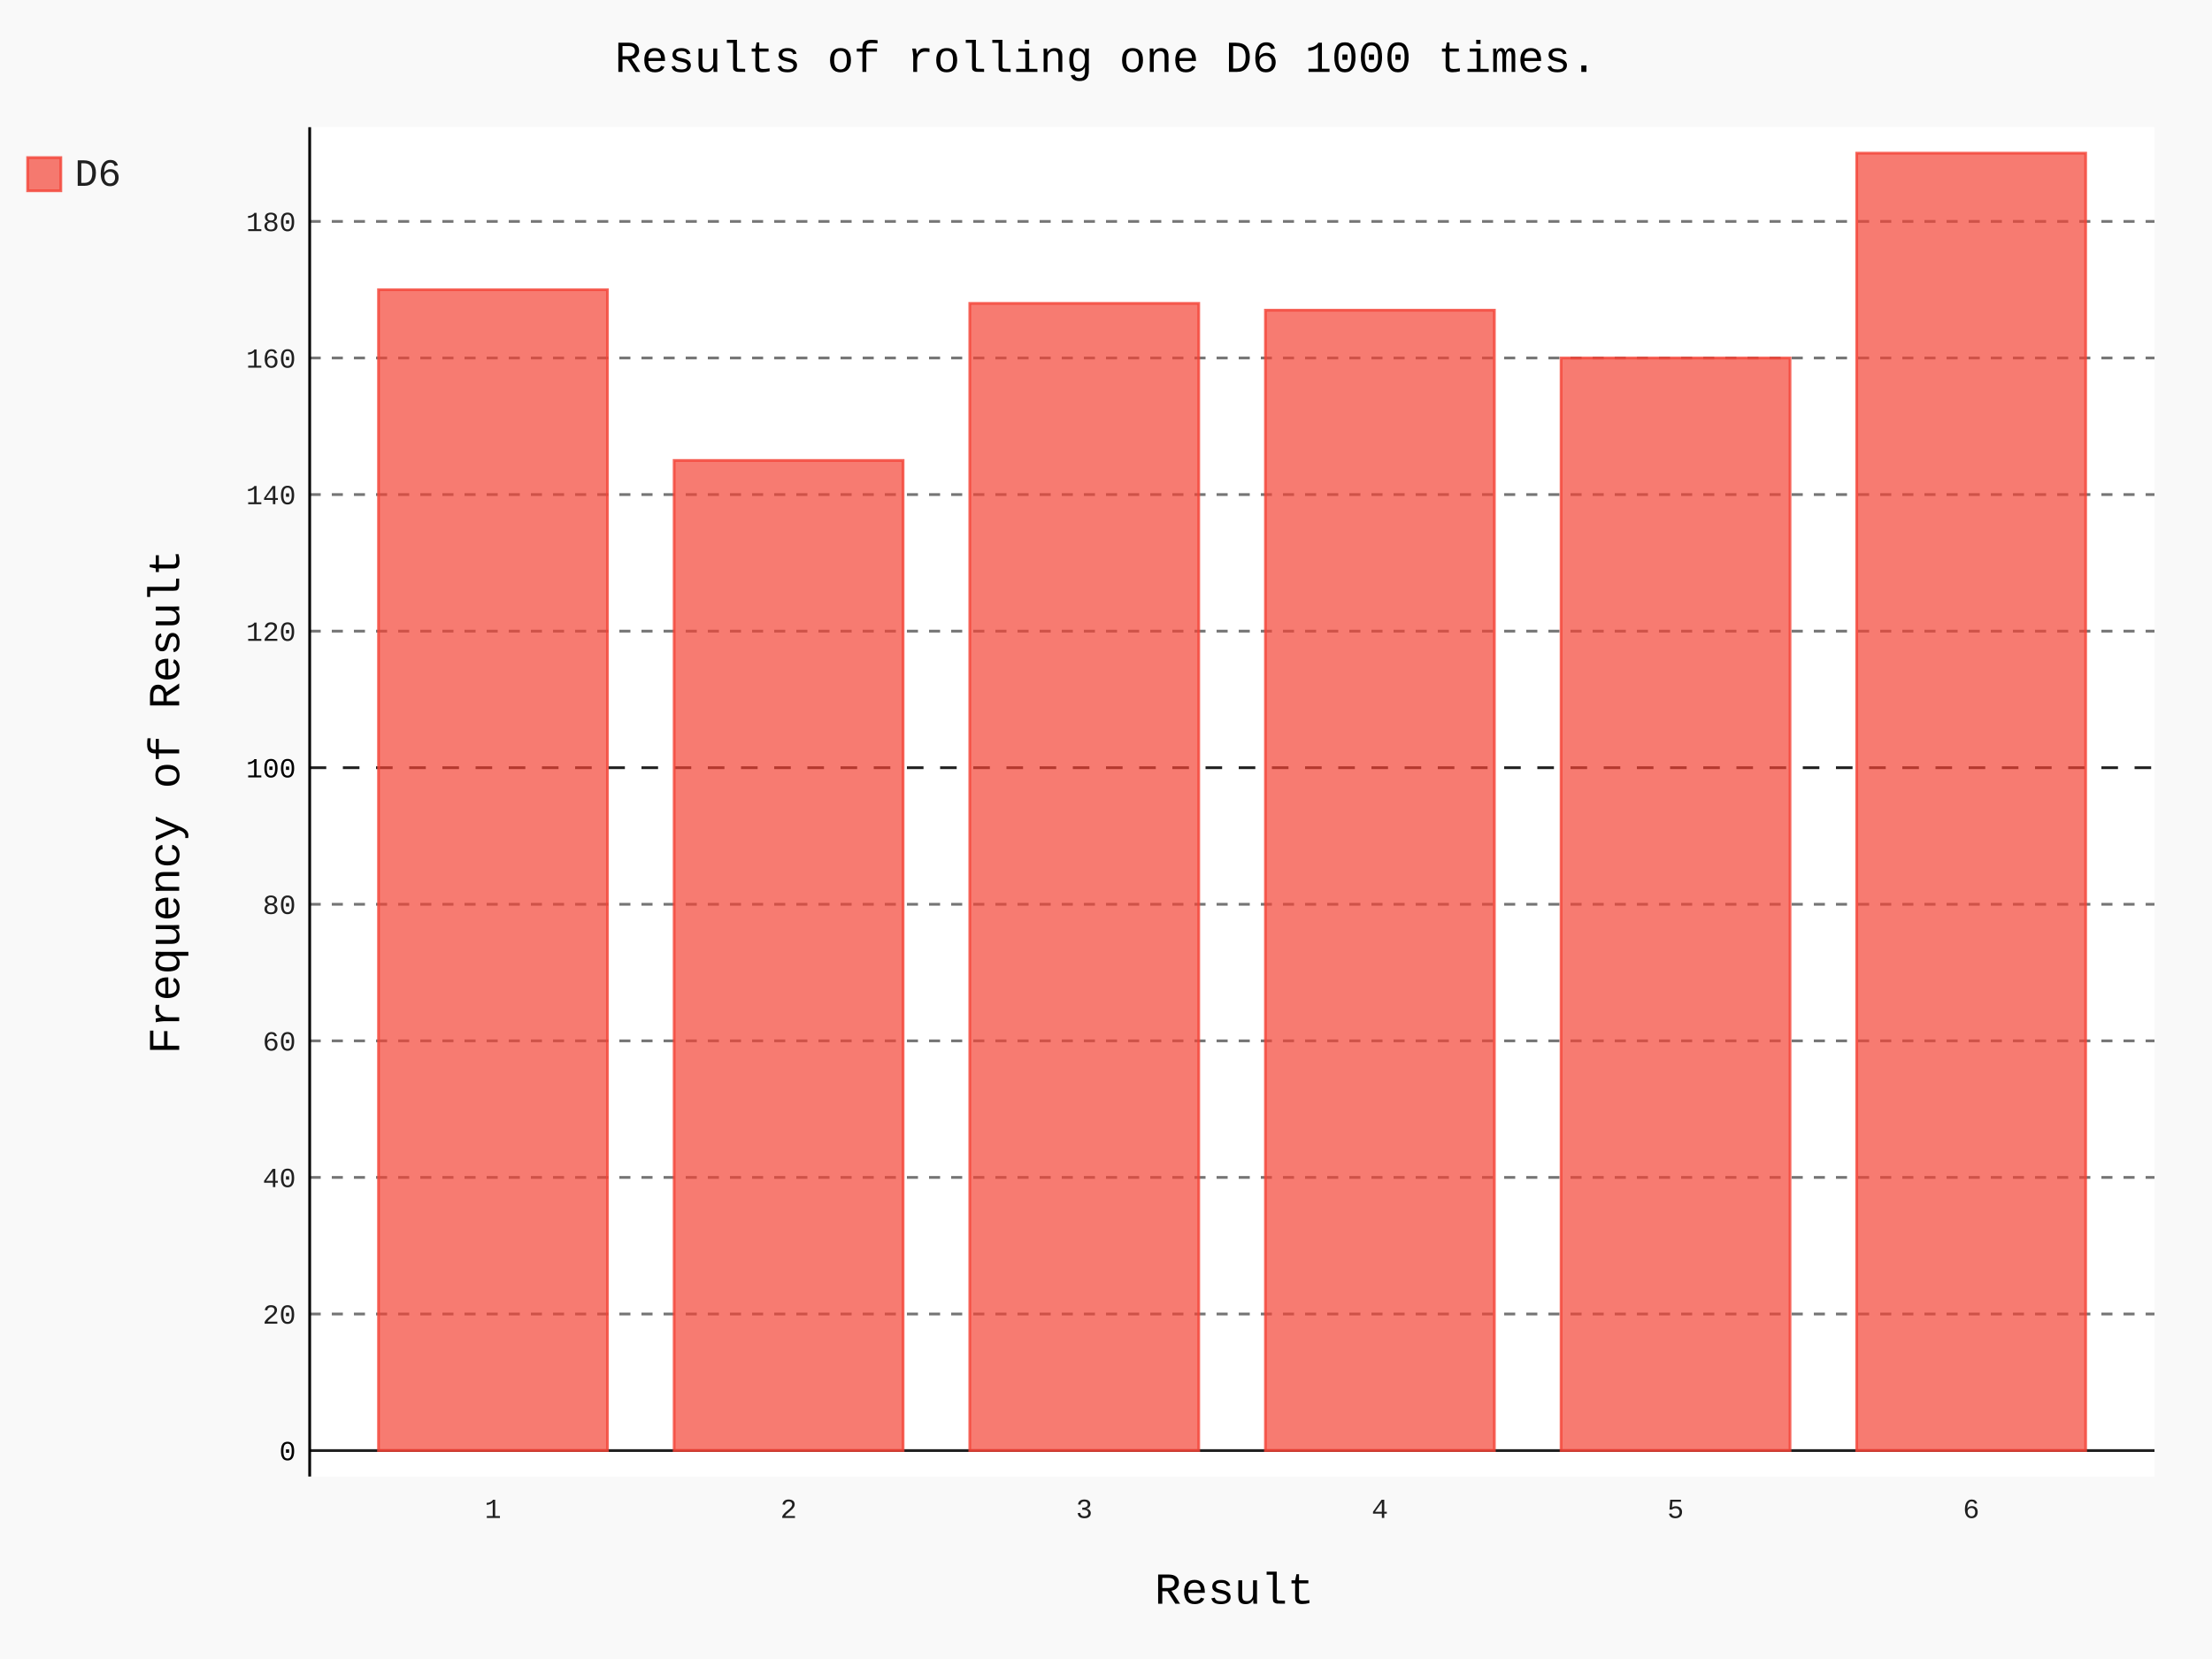
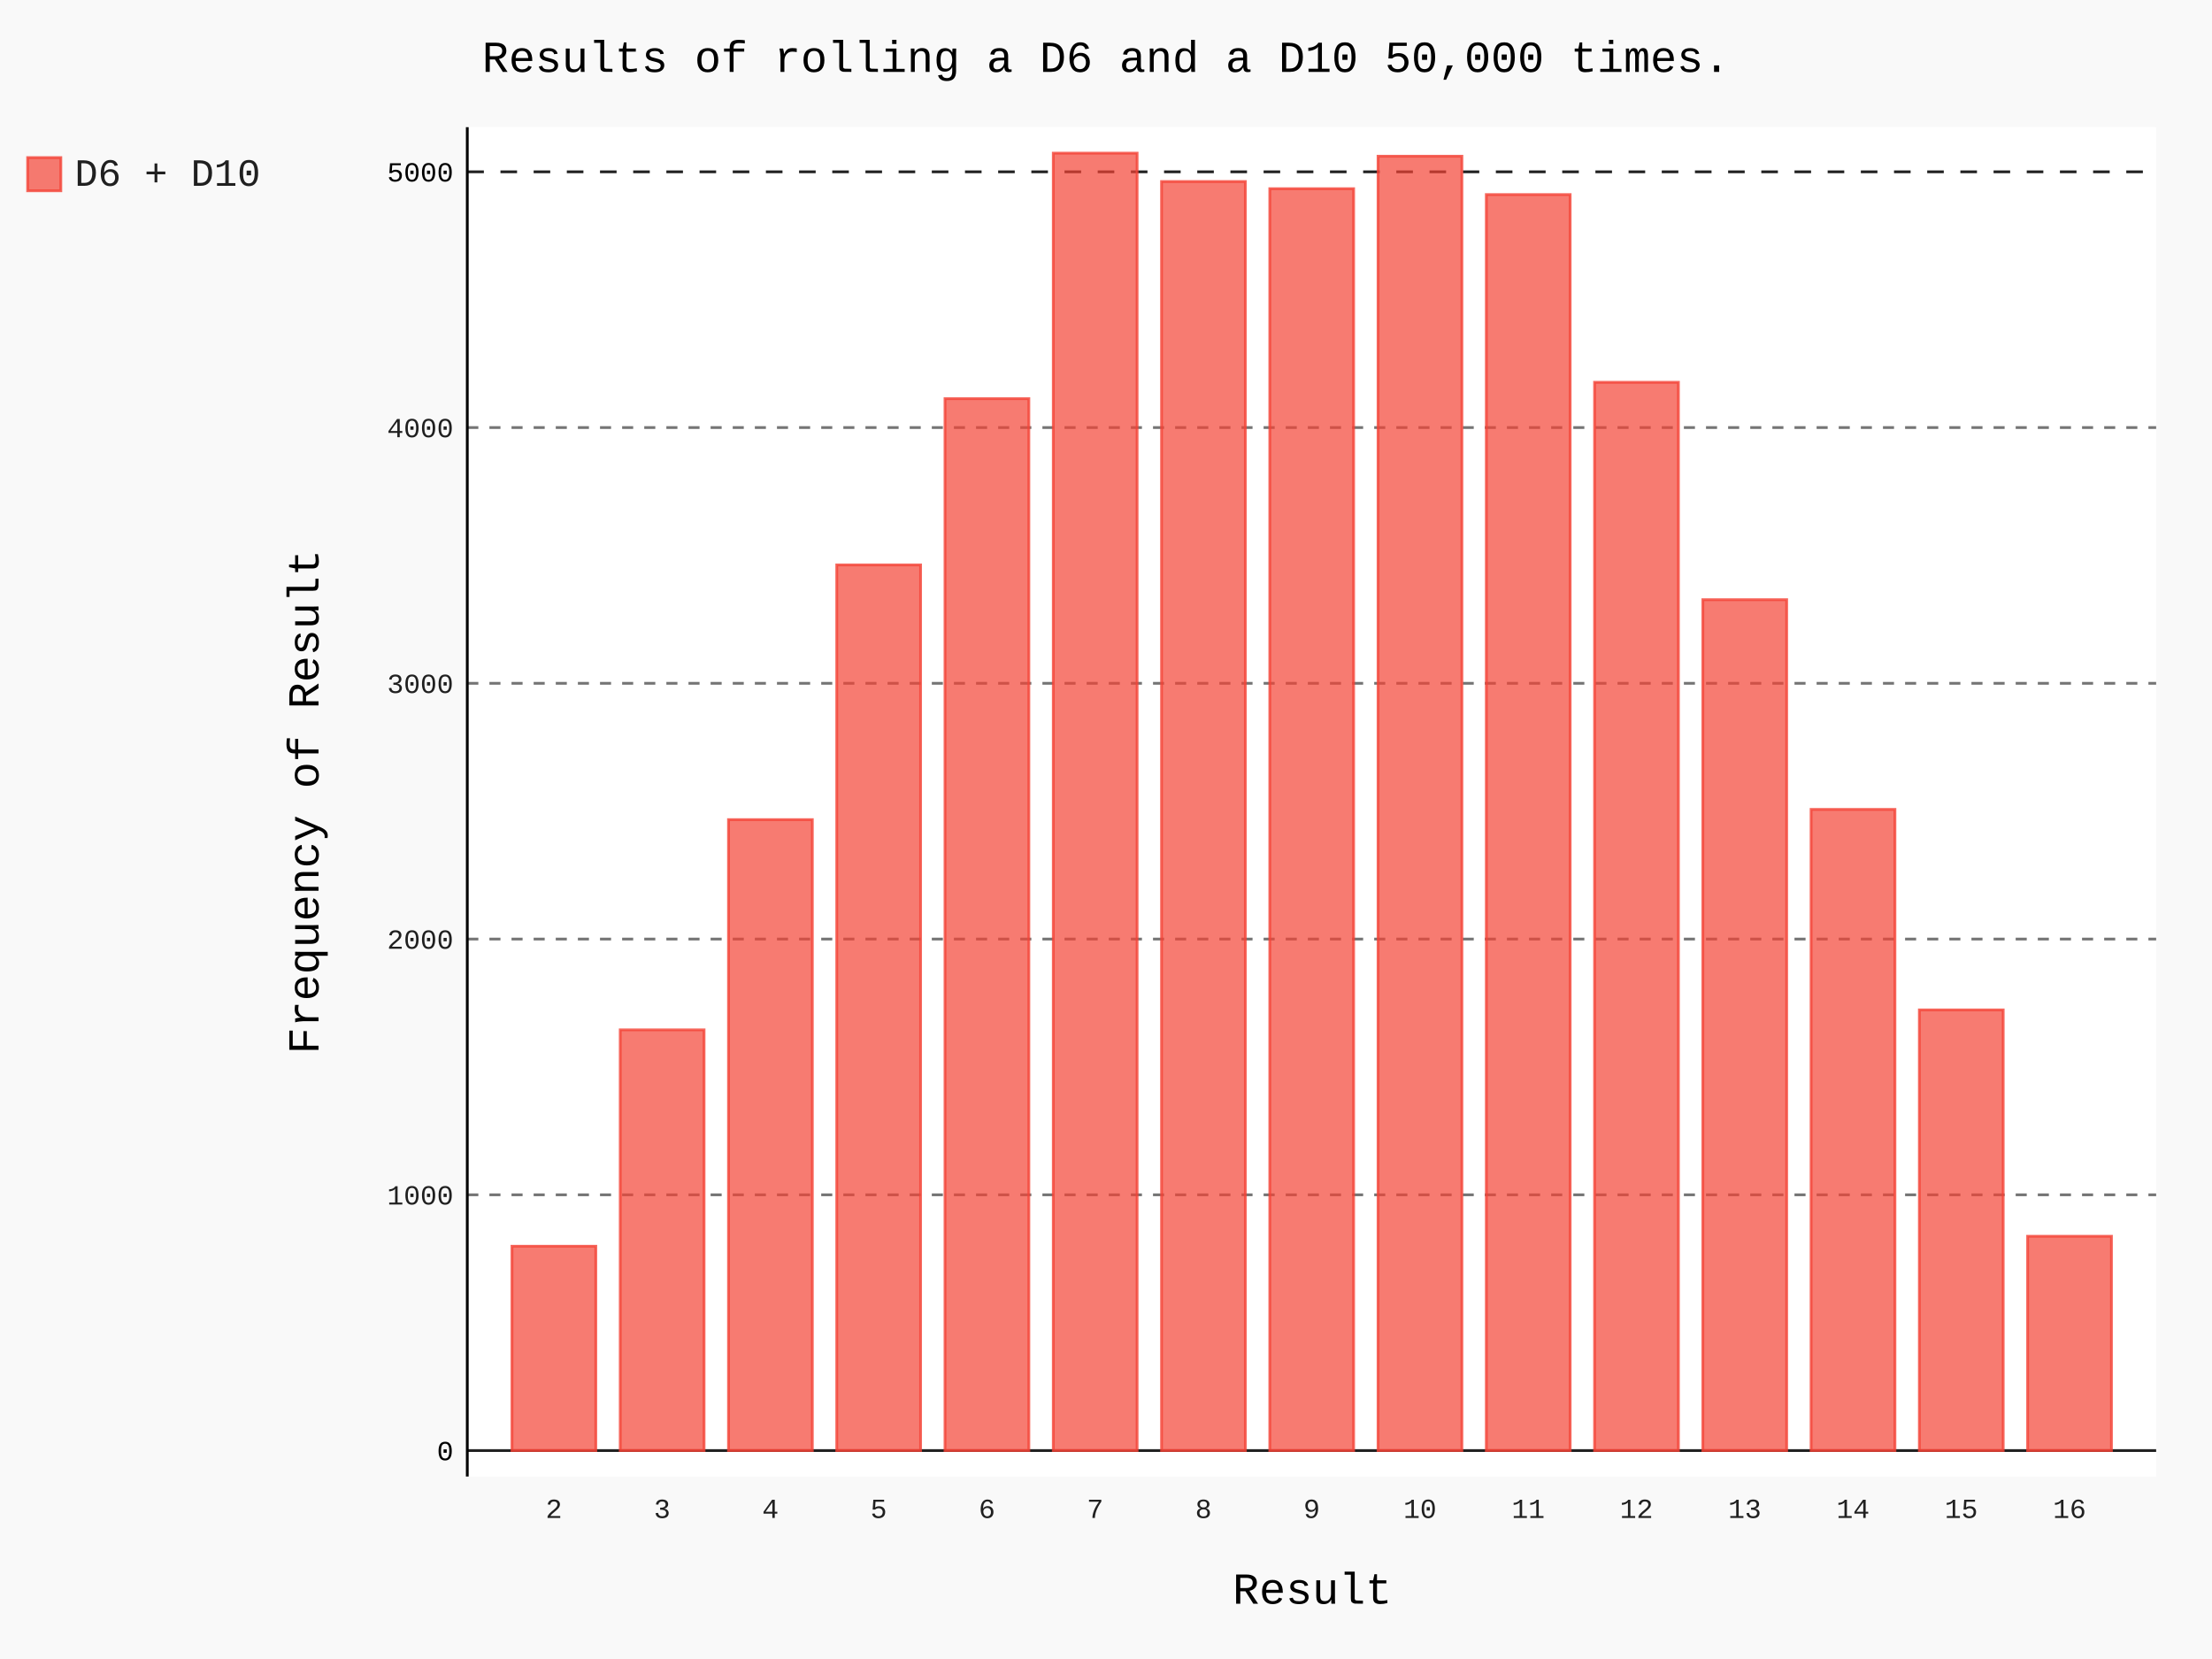
- <svg xmlns="http://www.w3.org/2000/svg" id="chart-68345b4f-fe3d-48e1-9922-5e10a39536e6" class="pygal-chart" viewBox="0 0 800 600">
+ <svg xmlns="http://www.w3.org/2000/svg" id="chart-78581235-cff6-40e8-841e-06acee9a2a37" class="pygal-chart" viewBox="0 0 800 600">
  <defs>
-     <style type="text/css">#chart-68345b4f-fe3d-48e1-9922-5e10a39536e6{-webkit-user-select:none;-webkit-font-smoothing:antialiased;font-family:Consolas,"Liberation Mono",Menlo,Courier,monospace}#chart-68345b4f-fe3d-48e1-9922-5e10a39536e6 .title{font-family:Consolas,"Liberation Mono",Menlo,Courier,monospace;font-size:16px}#chart-68345b4f-fe3d-48e1-9922-5e10a39536e6 .legends .legend text{font-family:Consolas,"Liberation Mono",Menlo,Courier,monospace;font-size:14px}#chart-68345b4f-fe3d-48e1-9922-5e10a39536e6 .axis text{font-family:Consolas,"Liberation Mono",Menlo,Courier,monospace;font-size:10px}#chart-68345b4f-fe3d-48e1-9922-5e10a39536e6 .axis text.major{font-family:Consolas,"Liberation Mono",Menlo,Courier,monospace;font-size:10px}#chart-68345b4f-fe3d-48e1-9922-5e10a39536e6 .text-overlay text.value{font-family:Consolas,"Liberation Mono",Menlo,Courier,monospace;font-size:16px}#chart-68345b4f-fe3d-48e1-9922-5e10a39536e6 .text-overlay text.label{font-family:Consolas,"Liberation Mono",Menlo,Courier,monospace;font-size:10px}#chart-68345b4f-fe3d-48e1-9922-5e10a39536e6 .tooltip{font-family:Consolas,"Liberation Mono",Menlo,Courier,monospace;font-size:14px}#chart-68345b4f-fe3d-48e1-9922-5e10a39536e6 text.no_data{font-family:Consolas,"Liberation Mono",Menlo,Courier,monospace;font-size:64px}
- #chart-68345b4f-fe3d-48e1-9922-5e10a39536e6{background-color:rgba(249,249,249,1)}#chart-68345b4f-fe3d-48e1-9922-5e10a39536e6 path,#chart-68345b4f-fe3d-48e1-9922-5e10a39536e6 line,#chart-68345b4f-fe3d-48e1-9922-5e10a39536e6 rect,#chart-68345b4f-fe3d-48e1-9922-5e10a39536e6 circle{-webkit-transition:150ms;-moz-transition:150ms;transition:150ms}#chart-68345b4f-fe3d-48e1-9922-5e10a39536e6 .graph &gt; .background{fill:rgba(249,249,249,1)}#chart-68345b4f-fe3d-48e1-9922-5e10a39536e6 .plot &gt; .background{fill:rgba(255,255,255,1)}#chart-68345b4f-fe3d-48e1-9922-5e10a39536e6 .graph{fill:rgba(0,0,0,.87)}#chart-68345b4f-fe3d-48e1-9922-5e10a39536e6 text.no_data{fill:rgba(0,0,0,1)}#chart-68345b4f-fe3d-48e1-9922-5e10a39536e6 .title{fill:rgba(0,0,0,1)}#chart-68345b4f-fe3d-48e1-9922-5e10a39536e6 .legends .legend text{fill:rgba(0,0,0,.87)}#chart-68345b4f-fe3d-48e1-9922-5e10a39536e6 .legends .legend:hover text{fill:rgba(0,0,0,1)}#chart-68345b4f-fe3d-48e1-9922-5e10a39536e6 .axis .line{stroke:rgba(0,0,0,1)}#chart-68345b4f-fe3d-48e1-9922-5e10a39536e6 .axis .guide.line{stroke:rgba(0,0,0,.54)}#chart-68345b4f-fe3d-48e1-9922-5e10a39536e6 .axis .major.line{stroke:rgba(0,0,0,.87)}#chart-68345b4f-fe3d-48e1-9922-5e10a39536e6 .axis text.major{fill:rgba(0,0,0,1)}#chart-68345b4f-fe3d-48e1-9922-5e10a39536e6 .axis.y .guides:hover .guide.line,#chart-68345b4f-fe3d-48e1-9922-5e10a39536e6 .line-graph .axis.x .guides:hover .guide.line,#chart-68345b4f-fe3d-48e1-9922-5e10a39536e6 .stackedline-graph .axis.x .guides:hover .guide.line,#chart-68345b4f-fe3d-48e1-9922-5e10a39536e6 .xy-graph .axis.x .guides:hover .guide.line{stroke:rgba(0,0,0,1)}#chart-68345b4f-fe3d-48e1-9922-5e10a39536e6 .axis .guides:hover text{fill:rgba(0,0,0,1)}#chart-68345b4f-fe3d-48e1-9922-5e10a39536e6 .reactive{fill-opacity:.7;stroke-opacity:.8}#chart-68345b4f-fe3d-48e1-9922-5e10a39536e6 .ci{stroke:rgba(0,0,0,.87)}#chart-68345b4f-fe3d-48e1-9922-5e10a39536e6 .reactive.active,#chart-68345b4f-fe3d-48e1-9922-5e10a39536e6 .active .reactive{fill-opacity:.8;stroke-opacity:.9;stroke-width:4}#chart-68345b4f-fe3d-48e1-9922-5e10a39536e6 .ci .reactive.active{stroke-width:1.5}#chart-68345b4f-fe3d-48e1-9922-5e10a39536e6 .series text{fill:rgba(0,0,0,1)}#chart-68345b4f-fe3d-48e1-9922-5e10a39536e6 .tooltip rect{fill:rgba(255,255,255,1);stroke:rgba(0,0,0,1);-webkit-transition:opacity 150ms;-moz-transition:opacity 150ms;transition:opacity 150ms}#chart-68345b4f-fe3d-48e1-9922-5e10a39536e6 .tooltip .label{fill:rgba(0,0,0,.87)}#chart-68345b4f-fe3d-48e1-9922-5e10a39536e6 .tooltip .label{fill:rgba(0,0,0,.87)}#chart-68345b4f-fe3d-48e1-9922-5e10a39536e6 .tooltip .legend{font-size:.8em;fill:rgba(0,0,0,.54)}#chart-68345b4f-fe3d-48e1-9922-5e10a39536e6 .tooltip .x_label{font-size:.6em;fill:rgba(0,0,0,1)}#chart-68345b4f-fe3d-48e1-9922-5e10a39536e6 .tooltip .xlink{font-size:.5em;text-decoration:underline}#chart-68345b4f-fe3d-48e1-9922-5e10a39536e6 .tooltip .value{font-size:1.5em}#chart-68345b4f-fe3d-48e1-9922-5e10a39536e6 .bound{font-size:.5em}#chart-68345b4f-fe3d-48e1-9922-5e10a39536e6 .max-value{font-size:.75em;fill:rgba(0,0,0,.54)}#chart-68345b4f-fe3d-48e1-9922-5e10a39536e6 .map-element{fill:rgba(255,255,255,1);stroke:rgba(0,0,0,.54) !important}#chart-68345b4f-fe3d-48e1-9922-5e10a39536e6 .map-element .reactive{fill-opacity:inherit;stroke-opacity:inherit}#chart-68345b4f-fe3d-48e1-9922-5e10a39536e6 .color-0,#chart-68345b4f-fe3d-48e1-9922-5e10a39536e6 .color-0 a:visited{stroke:#F44336;fill:#F44336}#chart-68345b4f-fe3d-48e1-9922-5e10a39536e6 .text-overlay .color-0 text{fill:black}
- #chart-68345b4f-fe3d-48e1-9922-5e10a39536e6 text.no_data{text-anchor:middle}#chart-68345b4f-fe3d-48e1-9922-5e10a39536e6 .guide.line{fill:none}#chart-68345b4f-fe3d-48e1-9922-5e10a39536e6 .centered{text-anchor:middle}#chart-68345b4f-fe3d-48e1-9922-5e10a39536e6 .title{text-anchor:middle}#chart-68345b4f-fe3d-48e1-9922-5e10a39536e6 .legends .legend text{fill-opacity:1}#chart-68345b4f-fe3d-48e1-9922-5e10a39536e6 .axis.x text{text-anchor:middle}#chart-68345b4f-fe3d-48e1-9922-5e10a39536e6 .axis.x:not(.web) text[transform]{text-anchor:start}#chart-68345b4f-fe3d-48e1-9922-5e10a39536e6 .axis.x:not(.web) text[transform].backwards{text-anchor:end}#chart-68345b4f-fe3d-48e1-9922-5e10a39536e6 .axis.y text{text-anchor:end}#chart-68345b4f-fe3d-48e1-9922-5e10a39536e6 .axis.y text[transform].backwards{text-anchor:start}#chart-68345b4f-fe3d-48e1-9922-5e10a39536e6 .axis.y2 text{text-anchor:start}#chart-68345b4f-fe3d-48e1-9922-5e10a39536e6 .axis.y2 text[transform].backwards{text-anchor:end}#chart-68345b4f-fe3d-48e1-9922-5e10a39536e6 .axis .guide.line{stroke-dasharray:4,4}#chart-68345b4f-fe3d-48e1-9922-5e10a39536e6 .axis .major.guide.line{stroke-dasharray:6,6}#chart-68345b4f-fe3d-48e1-9922-5e10a39536e6 .horizontal .axis.y .guide.line,#chart-68345b4f-fe3d-48e1-9922-5e10a39536e6 .horizontal .axis.y2 .guide.line,#chart-68345b4f-fe3d-48e1-9922-5e10a39536e6 .vertical .axis.x .guide.line{opacity:0}#chart-68345b4f-fe3d-48e1-9922-5e10a39536e6 .horizontal .axis.always_show .guide.line,#chart-68345b4f-fe3d-48e1-9922-5e10a39536e6 .vertical .axis.always_show .guide.line{opacity:1 !important}#chart-68345b4f-fe3d-48e1-9922-5e10a39536e6 .axis.y .guides:hover .guide.line,#chart-68345b4f-fe3d-48e1-9922-5e10a39536e6 .axis.y2 .guides:hover .guide.line,#chart-68345b4f-fe3d-48e1-9922-5e10a39536e6 .axis.x .guides:hover .guide.line{opacity:1}#chart-68345b4f-fe3d-48e1-9922-5e10a39536e6 .axis .guides:hover text{opacity:1}#chart-68345b4f-fe3d-48e1-9922-5e10a39536e6 .nofill{fill:none}#chart-68345b4f-fe3d-48e1-9922-5e10a39536e6 .subtle-fill{fill-opacity:.2}#chart-68345b4f-fe3d-48e1-9922-5e10a39536e6 .dot{stroke-width:1px;fill-opacity:1}#chart-68345b4f-fe3d-48e1-9922-5e10a39536e6 .dot.active{stroke-width:5px}#chart-68345b4f-fe3d-48e1-9922-5e10a39536e6 .dot.negative{fill:transparent}#chart-68345b4f-fe3d-48e1-9922-5e10a39536e6 text,#chart-68345b4f-fe3d-48e1-9922-5e10a39536e6 tspan{stroke:none !important}#chart-68345b4f-fe3d-48e1-9922-5e10a39536e6 .series text.active{opacity:1}#chart-68345b4f-fe3d-48e1-9922-5e10a39536e6 .tooltip rect{fill-opacity:.95;stroke-width:.5}#chart-68345b4f-fe3d-48e1-9922-5e10a39536e6 .tooltip text{fill-opacity:1}#chart-68345b4f-fe3d-48e1-9922-5e10a39536e6 .showable{visibility:hidden}#chart-68345b4f-fe3d-48e1-9922-5e10a39536e6 .showable.shown{visibility:visible}#chart-68345b4f-fe3d-48e1-9922-5e10a39536e6 .gauge-background{fill:rgba(229,229,229,1);stroke:none}#chart-68345b4f-fe3d-48e1-9922-5e10a39536e6 .bg-lines{stroke:rgba(249,249,249,1);stroke-width:2px}</style>
+     <style type="text/css">#chart-78581235-cff6-40e8-841e-06acee9a2a37{-webkit-user-select:none;-webkit-font-smoothing:antialiased;font-family:Consolas,"Liberation Mono",Menlo,Courier,monospace}#chart-78581235-cff6-40e8-841e-06acee9a2a37 .title{font-family:Consolas,"Liberation Mono",Menlo,Courier,monospace;font-size:16px}#chart-78581235-cff6-40e8-841e-06acee9a2a37 .legends .legend text{font-family:Consolas,"Liberation Mono",Menlo,Courier,monospace;font-size:14px}#chart-78581235-cff6-40e8-841e-06acee9a2a37 .axis text{font-family:Consolas,"Liberation Mono",Menlo,Courier,monospace;font-size:10px}#chart-78581235-cff6-40e8-841e-06acee9a2a37 .axis text.major{font-family:Consolas,"Liberation Mono",Menlo,Courier,monospace;font-size:10px}#chart-78581235-cff6-40e8-841e-06acee9a2a37 .text-overlay text.value{font-family:Consolas,"Liberation Mono",Menlo,Courier,monospace;font-size:16px}#chart-78581235-cff6-40e8-841e-06acee9a2a37 .text-overlay text.label{font-family:Consolas,"Liberation Mono",Menlo,Courier,monospace;font-size:10px}#chart-78581235-cff6-40e8-841e-06acee9a2a37 .tooltip{font-family:Consolas,"Liberation Mono",Menlo,Courier,monospace;font-size:14px}#chart-78581235-cff6-40e8-841e-06acee9a2a37 text.no_data{font-family:Consolas,"Liberation Mono",Menlo,Courier,monospace;font-size:64px}
+ #chart-78581235-cff6-40e8-841e-06acee9a2a37{background-color:rgba(249,249,249,1)}#chart-78581235-cff6-40e8-841e-06acee9a2a37 path,#chart-78581235-cff6-40e8-841e-06acee9a2a37 line,#chart-78581235-cff6-40e8-841e-06acee9a2a37 rect,#chart-78581235-cff6-40e8-841e-06acee9a2a37 circle{-webkit-transition:150ms;-moz-transition:150ms;transition:150ms}#chart-78581235-cff6-40e8-841e-06acee9a2a37 .graph &gt; .background{fill:rgba(249,249,249,1)}#chart-78581235-cff6-40e8-841e-06acee9a2a37 .plot &gt; .background{fill:rgba(255,255,255,1)}#chart-78581235-cff6-40e8-841e-06acee9a2a37 .graph{fill:rgba(0,0,0,.87)}#chart-78581235-cff6-40e8-841e-06acee9a2a37 text.no_data{fill:rgba(0,0,0,1)}#chart-78581235-cff6-40e8-841e-06acee9a2a37 .title{fill:rgba(0,0,0,1)}#chart-78581235-cff6-40e8-841e-06acee9a2a37 .legends .legend text{fill:rgba(0,0,0,.87)}#chart-78581235-cff6-40e8-841e-06acee9a2a37 .legends .legend:hover text{fill:rgba(0,0,0,1)}#chart-78581235-cff6-40e8-841e-06acee9a2a37 .axis .line{stroke:rgba(0,0,0,1)}#chart-78581235-cff6-40e8-841e-06acee9a2a37 .axis .guide.line{stroke:rgba(0,0,0,.54)}#chart-78581235-cff6-40e8-841e-06acee9a2a37 .axis .major.line{stroke:rgba(0,0,0,.87)}#chart-78581235-cff6-40e8-841e-06acee9a2a37 .axis text.major{fill:rgba(0,0,0,1)}#chart-78581235-cff6-40e8-841e-06acee9a2a37 .axis.y .guides:hover .guide.line,#chart-78581235-cff6-40e8-841e-06acee9a2a37 .line-graph .axis.x .guides:hover .guide.line,#chart-78581235-cff6-40e8-841e-06acee9a2a37 .stackedline-graph .axis.x .guides:hover .guide.line,#chart-78581235-cff6-40e8-841e-06acee9a2a37 .xy-graph .axis.x .guides:hover .guide.line{stroke:rgba(0,0,0,1)}#chart-78581235-cff6-40e8-841e-06acee9a2a37 .axis .guides:hover text{fill:rgba(0,0,0,1)}#chart-78581235-cff6-40e8-841e-06acee9a2a37 .reactive{fill-opacity:.7;stroke-opacity:.8}#chart-78581235-cff6-40e8-841e-06acee9a2a37 .ci{stroke:rgba(0,0,0,.87)}#chart-78581235-cff6-40e8-841e-06acee9a2a37 .reactive.active,#chart-78581235-cff6-40e8-841e-06acee9a2a37 .active .reactive{fill-opacity:.8;stroke-opacity:.9;stroke-width:4}#chart-78581235-cff6-40e8-841e-06acee9a2a37 .ci .reactive.active{stroke-width:1.5}#chart-78581235-cff6-40e8-841e-06acee9a2a37 .series text{fill:rgba(0,0,0,1)}#chart-78581235-cff6-40e8-841e-06acee9a2a37 .tooltip rect{fill:rgba(255,255,255,1);stroke:rgba(0,0,0,1);-webkit-transition:opacity 150ms;-moz-transition:opacity 150ms;transition:opacity 150ms}#chart-78581235-cff6-40e8-841e-06acee9a2a37 .tooltip .label{fill:rgba(0,0,0,.87)}#chart-78581235-cff6-40e8-841e-06acee9a2a37 .tooltip .label{fill:rgba(0,0,0,.87)}#chart-78581235-cff6-40e8-841e-06acee9a2a37 .tooltip .legend{font-size:.8em;fill:rgba(0,0,0,.54)}#chart-78581235-cff6-40e8-841e-06acee9a2a37 .tooltip .x_label{font-size:.6em;fill:rgba(0,0,0,1)}#chart-78581235-cff6-40e8-841e-06acee9a2a37 .tooltip .xlink{font-size:.5em;text-decoration:underline}#chart-78581235-cff6-40e8-841e-06acee9a2a37 .tooltip .value{font-size:1.5em}#chart-78581235-cff6-40e8-841e-06acee9a2a37 .bound{font-size:.5em}#chart-78581235-cff6-40e8-841e-06acee9a2a37 .max-value{font-size:.75em;fill:rgba(0,0,0,.54)}#chart-78581235-cff6-40e8-841e-06acee9a2a37 .map-element{fill:rgba(255,255,255,1);stroke:rgba(0,0,0,.54) !important}#chart-78581235-cff6-40e8-841e-06acee9a2a37 .map-element .reactive{fill-opacity:inherit;stroke-opacity:inherit}#chart-78581235-cff6-40e8-841e-06acee9a2a37 .color-0,#chart-78581235-cff6-40e8-841e-06acee9a2a37 .color-0 a:visited{stroke:#F44336;fill:#F44336}#chart-78581235-cff6-40e8-841e-06acee9a2a37 .text-overlay .color-0 text{fill:black}
+ #chart-78581235-cff6-40e8-841e-06acee9a2a37 text.no_data{text-anchor:middle}#chart-78581235-cff6-40e8-841e-06acee9a2a37 .guide.line{fill:none}#chart-78581235-cff6-40e8-841e-06acee9a2a37 .centered{text-anchor:middle}#chart-78581235-cff6-40e8-841e-06acee9a2a37 .title{text-anchor:middle}#chart-78581235-cff6-40e8-841e-06acee9a2a37 .legends .legend text{fill-opacity:1}#chart-78581235-cff6-40e8-841e-06acee9a2a37 .axis.x text{text-anchor:middle}#chart-78581235-cff6-40e8-841e-06acee9a2a37 .axis.x:not(.web) text[transform]{text-anchor:start}#chart-78581235-cff6-40e8-841e-06acee9a2a37 .axis.x:not(.web) text[transform].backwards{text-anchor:end}#chart-78581235-cff6-40e8-841e-06acee9a2a37 .axis.y text{text-anchor:end}#chart-78581235-cff6-40e8-841e-06acee9a2a37 .axis.y text[transform].backwards{text-anchor:start}#chart-78581235-cff6-40e8-841e-06acee9a2a37 .axis.y2 text{text-anchor:start}#chart-78581235-cff6-40e8-841e-06acee9a2a37 .axis.y2 text[transform].backwards{text-anchor:end}#chart-78581235-cff6-40e8-841e-06acee9a2a37 .axis .guide.line{stroke-dasharray:4,4}#chart-78581235-cff6-40e8-841e-06acee9a2a37 .axis .major.guide.line{stroke-dasharray:6,6}#chart-78581235-cff6-40e8-841e-06acee9a2a37 .horizontal .axis.y .guide.line,#chart-78581235-cff6-40e8-841e-06acee9a2a37 .horizontal .axis.y2 .guide.line,#chart-78581235-cff6-40e8-841e-06acee9a2a37 .vertical .axis.x .guide.line{opacity:0}#chart-78581235-cff6-40e8-841e-06acee9a2a37 .horizontal .axis.always_show .guide.line,#chart-78581235-cff6-40e8-841e-06acee9a2a37 .vertical .axis.always_show .guide.line{opacity:1 !important}#chart-78581235-cff6-40e8-841e-06acee9a2a37 .axis.y .guides:hover .guide.line,#chart-78581235-cff6-40e8-841e-06acee9a2a37 .axis.y2 .guides:hover .guide.line,#chart-78581235-cff6-40e8-841e-06acee9a2a37 .axis.x .guides:hover .guide.line{opacity:1}#chart-78581235-cff6-40e8-841e-06acee9a2a37 .axis .guides:hover text{opacity:1}#chart-78581235-cff6-40e8-841e-06acee9a2a37 .nofill{fill:none}#chart-78581235-cff6-40e8-841e-06acee9a2a37 .subtle-fill{fill-opacity:.2}#chart-78581235-cff6-40e8-841e-06acee9a2a37 .dot{stroke-width:1px;fill-opacity:1}#chart-78581235-cff6-40e8-841e-06acee9a2a37 .dot.active{stroke-width:5px}#chart-78581235-cff6-40e8-841e-06acee9a2a37 .dot.negative{fill:transparent}#chart-78581235-cff6-40e8-841e-06acee9a2a37 text,#chart-78581235-cff6-40e8-841e-06acee9a2a37 tspan{stroke:none !important}#chart-78581235-cff6-40e8-841e-06acee9a2a37 .series text.active{opacity:1}#chart-78581235-cff6-40e8-841e-06acee9a2a37 .tooltip rect{fill-opacity:.95;stroke-width:.5}#chart-78581235-cff6-40e8-841e-06acee9a2a37 .tooltip text{fill-opacity:1}#chart-78581235-cff6-40e8-841e-06acee9a2a37 .showable{visibility:hidden}#chart-78581235-cff6-40e8-841e-06acee9a2a37 .showable.shown{visibility:visible}#chart-78581235-cff6-40e8-841e-06acee9a2a37 .gauge-background{fill:rgba(229,229,229,1);stroke:none}#chart-78581235-cff6-40e8-841e-06acee9a2a37 .bg-lines{stroke:rgba(249,249,249,1);stroke-width:2px}</style>
  </defs>
  <g class="graph bar-graph vertical">
    <rect x="0" y="0" width="800" height="600" class="background" />
-     <g transform="translate(112, 46)" class="plot">
-       <rect x="0" y="0" width="667.2" height="488" class="background" />
+     <g transform="translate(169, 46)" class="plot">
+       <rect x="0" y="0" width="610.8" height="488" class="background" />
      <g class="axis y always_show">
        <g class="guides">
-           <path d="M0 478.615 h667.2" class="axis major line" />
+           <path d="M0 478.615 h610.8" class="axis major line" />
          <text x="-5" y="482.115" class="major">0</text>
        </g>
        <g class="guides">
-           <path d="M0 429.223 h667.2" class="guide line" />
-           <text x="-5" y="432.723" class="">20</text>
+           <path d="M0 386.12 h610.8" class="guide line" />
+           <text x="-5" y="389.62" class="">1000</text>
        </g>
        <g class="guides">
-           <path d="M0 379.83 h667.2" class="guide line" />
-           <text x="-5" y="383.33" class="">40</text>
+           <path d="M0 293.624 h610.8" class="guide line" />
+           <text x="-5" y="297.124" class="">2000</text>
        </g>
        <g class="guides">
-           <path d="M0 330.437 h667.2" class="guide line" />
-           <text x="-5" y="333.937" class="">60</text>
+           <path d="M0 201.128 h610.8" class="guide line" />
+           <text x="-5" y="204.628" class="">3000</text>
        </g>
        <g class="guides">
-           <path d="M0 281.045 h667.2" class="guide line" />
-           <text x="-5" y="284.545" class="">80</text>
+           <path d="M0 108.633 h610.8" class="guide line" />
+           <text x="-5" y="112.133" class="">4000</text>
        </g>
        <g class="guides">
-           <path d="M0 231.652 h667.2" class="major guide line" />
-           <text x="-5" y="235.152" class="major">100</text>
-         </g>
-         <g class="guides">
-           <path d="M0 182.259 h667.2" class="guide line" />
-           <text x="-5" y="185.759" class="">120</text>
-         </g>
-         <g class="guides">
-           <path d="M0 132.866 h667.2" class="guide line" />
-           <text x="-5" y="136.366" class="">140</text>
-         </g>
-         <g class="guides">
-           <path d="M0 83.474 h667.2" class="guide line" />
-           <text x="-5" y="86.974" class="">160</text>
-         </g>
-         <g class="guides">
-           <path d="M0 34.081 h667.2" class="guide line" />
-           <text x="-5" y="37.581" class="">180</text>
+           <path d="M0 16.137 h610.8" class="major guide line" />
+           <text x="-5" y="19.637" class="major">5000</text>
        </g>
      </g>
      <g class="axis x">
        <path d="M0 0 v488" class="line" />
        <g class="guides">
-           <path d="M66.292 0 v488" class="guide line" />
-           <text x="66.292" y="503.0" class="">1</text>
+           <path d="M31.323 0 v488" class="guide line" />
+           <text x="31.323" y="503.0" class="">2</text>
        </g>
        <g class="guides">
-           <path d="M173.215 0 v488" class="guide line" />
-           <text x="173.215" y="503.0" class="">2</text>
+           <path d="M70.477 0 v488" class="guide line" />
+           <text x="70.477" y="503.0" class="">3</text>
        </g>
        <g class="guides">
-           <path d="M280.138 0 v488" class="guide line" />
-           <text x="280.138" y="503.0" class="">3</text>
+           <path d="M109.631 0 v488" class="guide line" />
+           <text x="109.631" y="503.0" class="">4</text>
        </g>
        <g class="guides">
-           <path d="M387.062 0 v488" class="guide line" />
-           <text x="387.062" y="503.0" class="">4</text>
+           <path d="M148.785 0 v488" class="guide line" />
+           <text x="148.785" y="503.0" class="">5</text>
        </g>
        <g class="guides">
-           <path d="M493.985 0 v488" class="guide line" />
-           <text x="493.985" y="503.0" class="">5</text>
+           <path d="M187.938 0 v488" class="guide line" />
+           <text x="187.938" y="503.0" class="">6</text>
        </g>
        <g class="guides">
-           <path d="M600.908 0 v488" class="guide line" />
-           <text x="600.908" y="503.0" class="">6</text>
+           <path d="M227.092 0 v488" class="guide line" />
+           <text x="227.092" y="503.0" class="">7</text>
+         </g>
+         <g class="guides">
+           <path d="M266.246 0 v488" class="guide line" />
+           <text x="266.246" y="503.0" class="">8</text>
+         </g>
+         <g class="guides">
+           <path d="M305.4 0 v488" class="guide line" />
+           <text x="305.4" y="503.0" class="">9</text>
+         </g>
+         <g class="guides">
+           <path d="M344.554 0 v488" class="guide line" />
+           <text x="344.554" y="503.0" class="">10</text>
+         </g>
+         <g class="guides">
+           <path d="M383.708 0 v488" class="guide line" />
+           <text x="383.708" y="503.0" class="">11</text>
+         </g>
+         <g class="guides">
+           <path d="M422.862 0 v488" class="guide line" />
+           <text x="422.862" y="503.0" class="">12</text>
+         </g>
+         <g class="guides">
+           <path d="M462.015 0 v488" class="guide line" />
+           <text x="462.015" y="503.0" class="">13</text>
+         </g>
+         <g class="guides">
+           <path d="M501.169 0 v488" class="guide line" />
+           <text x="501.169" y="503.0" class="">14</text>
+         </g>
+         <g class="guides">
+           <path d="M540.323 0 v488" class="guide line" />
+           <text x="540.323" y="503.0" class="">15</text>
+         </g>
+         <g class="guides">
+           <path d="M579.477 0 v488" class="guide line" />
+           <text x="579.477" y="503.0" class="">16</text>
        </g>
      </g>
      <g class="series serie-0 color-0">
        <g class="bars">
          <g class="bar">
-             <rect x="24.892" y="58.777" rx="0" ry="0" width="82.801" height="419.838" class="rect reactive tooltip-trigger" />
+             <rect x="16.163" y="404.711" rx="0" ry="0" width="30.321" height="73.904" class="rect reactive tooltip-trigger" />
          </g>
          <g class="bar">
-             <rect x="131.815" y="120.518" rx="0" ry="0" width="82.801" height="358.097" class="rect reactive tooltip-trigger" />
+             <rect x="55.317" y="326.46" rx="0" ry="0" width="30.321" height="152.155" class="rect reactive tooltip-trigger" />
          </g>
          <g class="bar">
-             <rect x="238.738" y="63.717" rx="0" ry="0" width="82.801" height="414.899" class="rect reactive tooltip-trigger" />
+             <rect x="94.47" y="250.428" rx="0" ry="0" width="30.321" height="228.187" class="rect reactive tooltip-trigger" />
          </g>
          <g class="bar">
-             <rect x="345.661" y="66.186" rx="0" ry="0" width="82.801" height="412.429" class="rect reactive tooltip-trigger" />
+             <rect x="133.624" y="158.303" rx="0" ry="0" width="30.321" height="320.313" class="rect reactive tooltip-trigger" />
          </g>
          <g class="bar">
-             <rect x="452.584" y="83.474" rx="0" ry="0" width="82.801" height="395.142" class="rect reactive tooltip-trigger" />
+             <rect x="172.778" y="98.181" rx="0" ry="0" width="30.321" height="380.435" class="rect reactive tooltip-trigger" />
          </g>
          <g class="bar">
-             <rect x="559.507" y="9.385" rx="0" ry="0" width="82.801" height="469.231" class="rect reactive tooltip-trigger" />
+             <rect x="211.932" y="9.385" rx="0" ry="0" width="30.321" height="469.231" class="rect reactive tooltip-trigger" />
+           </g>
+           <g class="bar">
+             <rect x="251.086" y="19.652" rx="0" ry="0" width="30.321" height="458.964" class="rect reactive tooltip-trigger" />
+           </g>
+           <g class="bar">
+             <rect x="290.24" y="22.242" rx="0" ry="0" width="30.321" height="456.374" class="rect reactive tooltip-trigger" />
+           </g>
+           <g class="bar">
+             <rect x="329.393" y="10.495" rx="0" ry="0" width="30.321" height="468.121" class="rect reactive tooltip-trigger" />
+           </g>
+           <g class="bar">
+             <rect x="368.547" y="24.369" rx="0" ry="0" width="30.321" height="454.246" class="rect reactive tooltip-trigger" />
+           </g>
+           <g class="bar">
+             <rect x="407.701" y="92.261" rx="0" ry="0" width="30.321" height="386.355" class="rect reactive tooltip-trigger" />
+           </g>
+           <g class="bar">
+             <rect x="446.855" y="170.882" rx="0" ry="0" width="30.321" height="307.733" class="rect reactive tooltip-trigger" />
+           </g>
+           <g class="bar">
+             <rect x="486.009" y="246.729" rx="0" ry="0" width="30.321" height="231.887" class="rect reactive tooltip-trigger" />
+           </g>
+           <g class="bar">
+             <rect x="525.163" y="319.245" rx="0" ry="0" width="30.321" height="159.37" class="rect reactive tooltip-trigger" />
+           </g>
+           <g class="bar">
+             <rect x="564.317" y="401.104" rx="0" ry="0" width="30.321" height="77.511" class="rect reactive tooltip-trigger" />
          </g>
        </g>
      </g>
    </g>
    <g class="titles">
-       <text x="400.0" y="26" class="title plot_title">Results of rolling one D6 1000 times.</text>
-       <text x="446.4" y="580" class="title">Result</text>
-       <text x="38.8" y="316.0" class="title" transform="rotate(-90 38.8 290)">Frequency of Result</text>
+       <text x="400.0" y="26" class="title plot_title">Results of rolling a D6 and a D10 50,000 times.</text>
+       <text x="474.6" y="580" class="title">Result</text>
+       <text x="89.2" y="316.0" class="title" transform="rotate(-90 89.2 290)">Frequency of Result</text>
    </g>
-     <g transform="translate(112, 46)" class="plot overlay">
+     <g transform="translate(169, 46)" class="plot overlay">
      <g class="series serie-0 color-0" />
    </g>
-     <g transform="translate(112, 46)" class="plot text-overlay">
+     <g transform="translate(169, 46)" class="plot text-overlay">
      <g class="series serie-0 color-0" />
    </g>
-     <g transform="translate(112, 46)" class="plot tooltip-overlay">
+     <g transform="translate(169, 46)" class="plot tooltip-overlay">
      <g transform="translate(0 0)" style="opacity: 0" class="tooltip">
        <rect rx="0" ry="0" width="0" height="0" class="tooltip-box" />
        <g class="text" />
      </g>
    </g>
    <g transform="translate(10, 56)" class="legends">
      <g id="activate-serie-0" class="legend reactive activate-serie">
        <rect x="0.0" y="1.0" width="12" height="12" class="color-0 reactive" />
-         <text x="17.0" y="11.2">D6</text>
+         <text x="17.0" y="11.2">D6 + D10</text>
      </g>
    </g>
    <g transform="translate(790, 56)" class="legends" />
  </g>
</svg>
